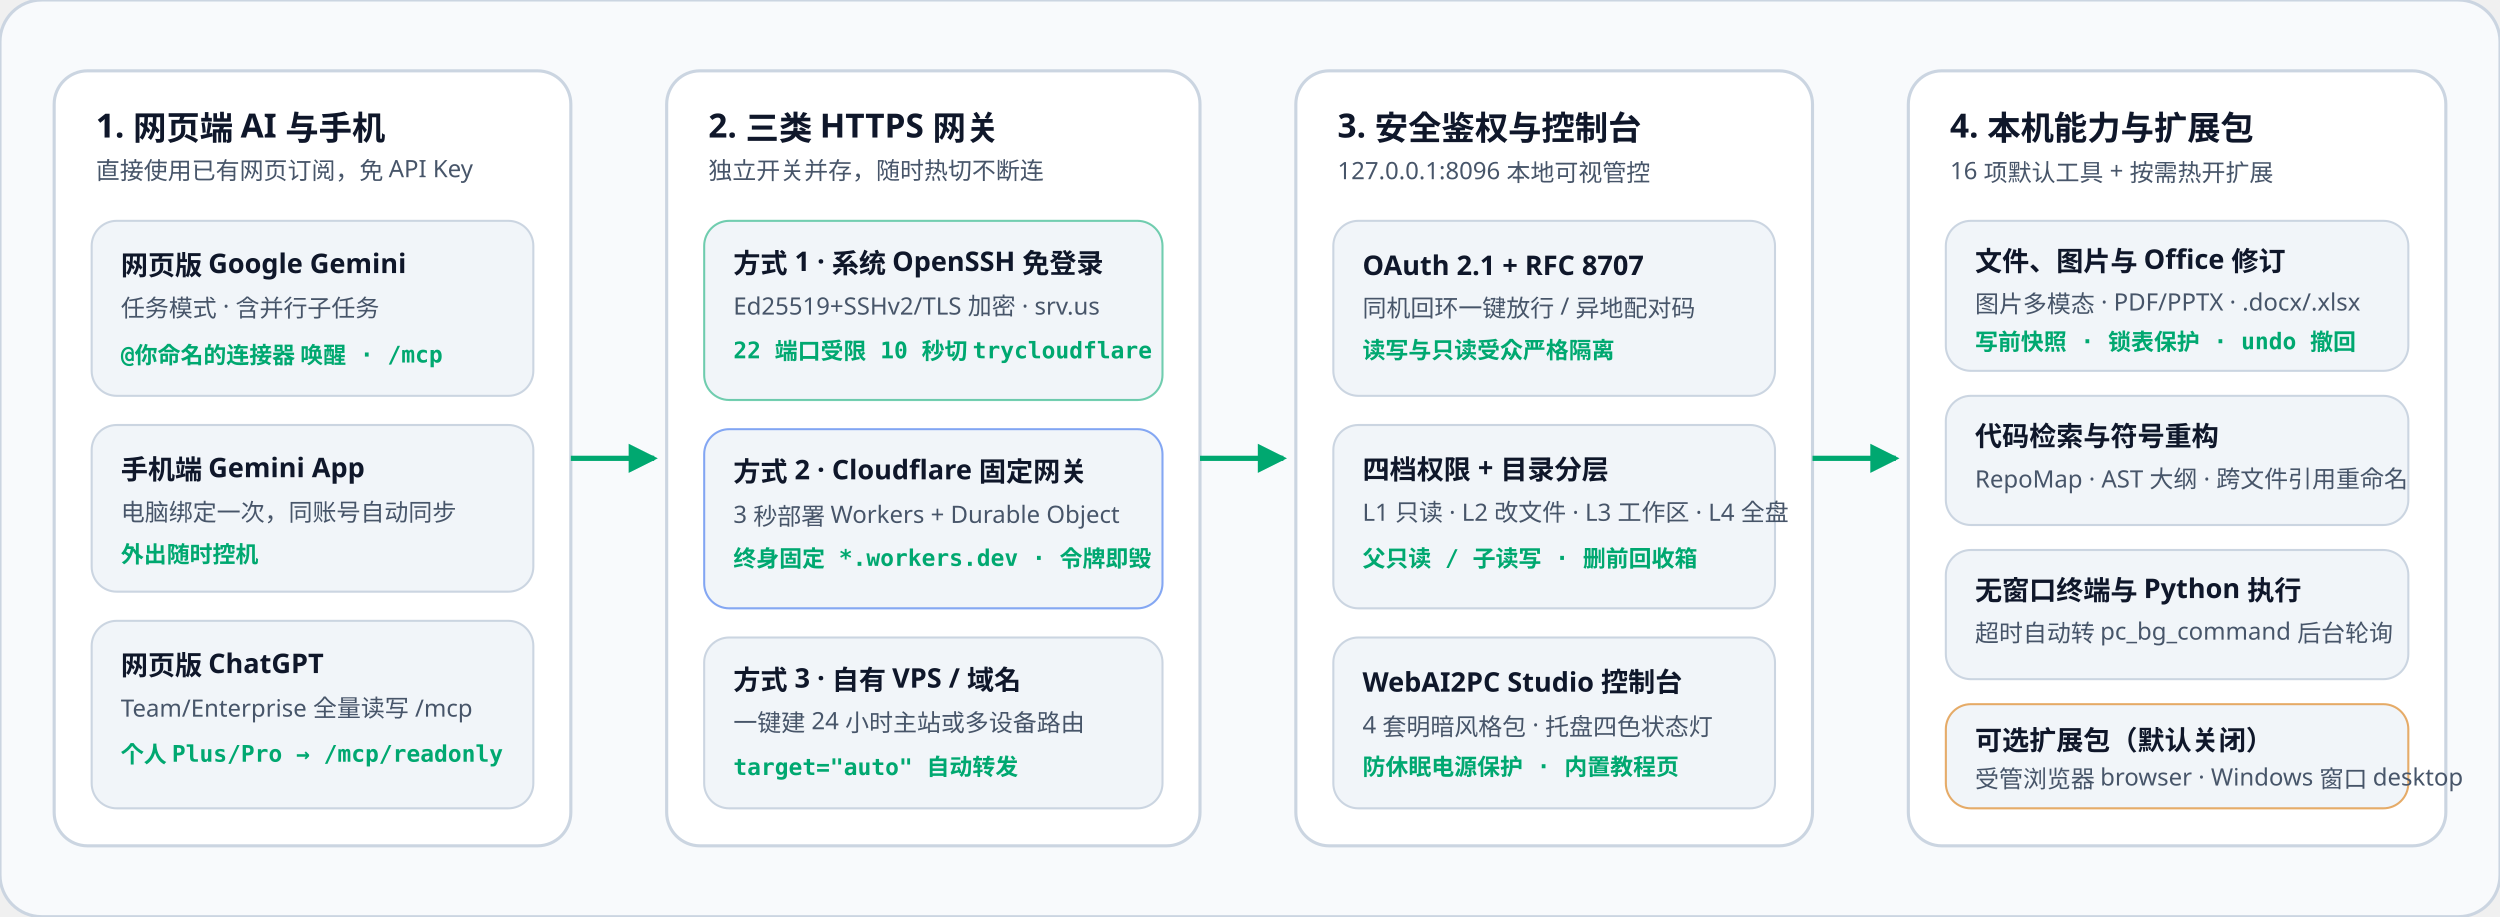
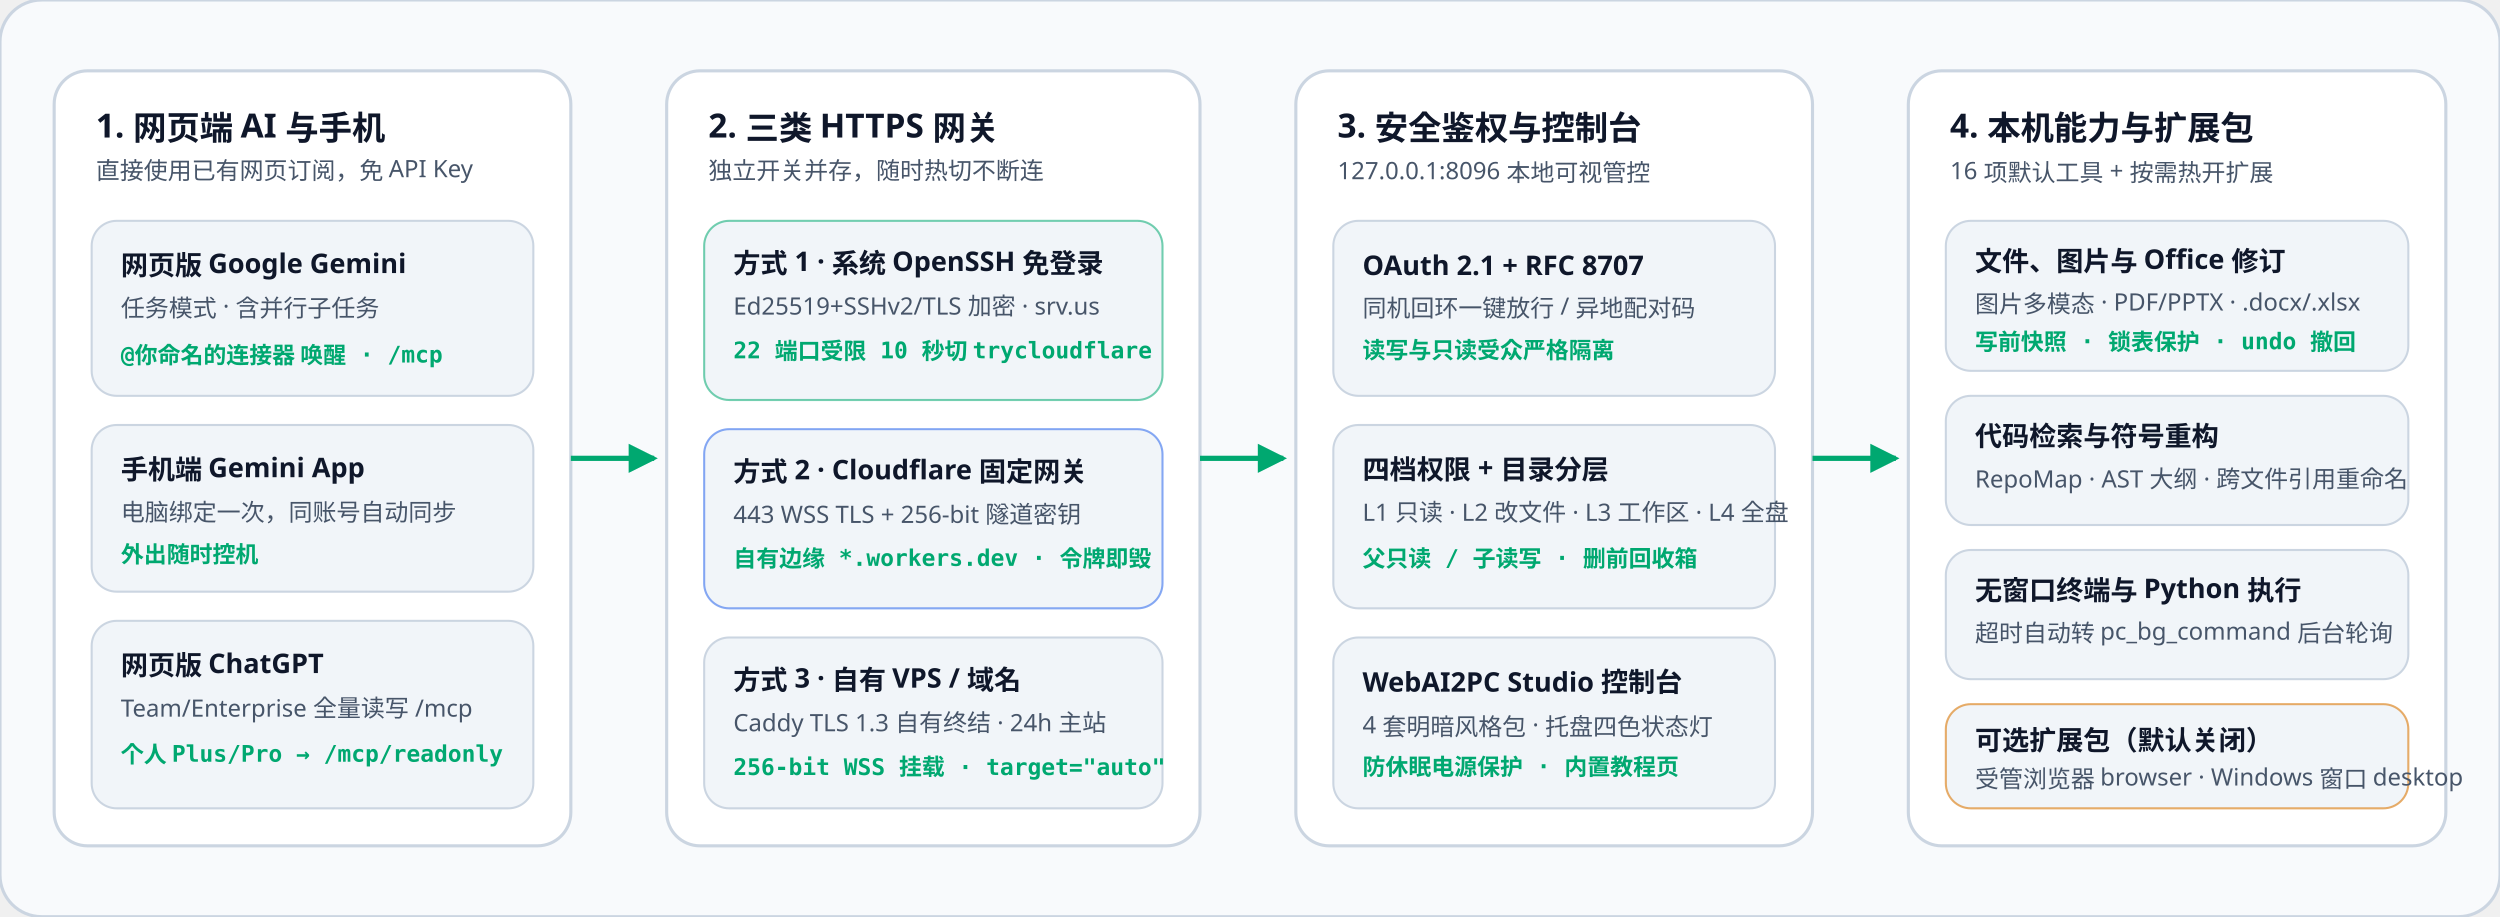
<svg xmlns="http://www.w3.org/2000/svg" viewBox="0 0 1200 440" width="1200" height="440" fill="none">
  <defs>
    <marker id="arr-arch-l" viewBox="0 0 10 10" refX="8" refY="5" markerWidth="7" markerHeight="7" orient="auto-start-reverse">
      <path d="M 1 1 L 9 5 L 1 9 z" fill="#00A870" />
    </marker>
    <style>
      .t-h { font-family: 'Segoe UI', 'PingFang SC', 'Microsoft YaHei', system-ui, sans-serif; font-size: 16px; font-weight: 700; fill: #0F172A; }
      .t-b { font-family: 'Segoe UI', 'PingFang SC', 'Microsoft YaHei', system-ui, sans-serif; font-size: 13px; font-weight: 600; fill: #0F172A; }
      .t-s { font-family: 'Segoe UI', 'PingFang SC', 'Microsoft YaHei', system-ui, sans-serif; font-size: 11.5px; fill: #475569; }
      .t-m { font-family: ui-monospace, SFMono-Regular, Menlo, Consolas, monospace; font-size: 11px; fill: #00A870; font-weight: 600; }
      .t-tag { font-family: ui-monospace, SFMono-Regular, Menlo, Consolas, monospace; font-size: 10.5px; font-weight: 700; }
    </style>
  </defs>
  <rect width="1200" height="440" rx="20" fill="#F8FAFC" stroke="#CBD5E1" stroke-width="1.5" />
  <rect x="26" y="34" width="248" height="372" rx="16" fill="#FFFFFF" stroke="#CBD5E1" stroke-width="1.5" />
  <text x="46" y="66" class="t-h">1. 网页端 AI 与手机</text>
  <text x="46" y="86" class="t-s">直接使用已有网页订阅，免 API Key</text>
  <rect x="44" y="106" width="212" height="84" rx="12" fill="#F1F5F9" stroke="#CBD5E1" />
  <text x="58" y="132" class="t-b">网页版 Google Gemini</text>
  <text x="58" y="152" class="t-s">任务模式 · 含并行子任务</text>
  <text x="58" y="174" class="t-m">@你命名的连接器 唤醒 · /mcp</text>
  <rect x="44" y="204" width="212" height="80" rx="12" fill="#F1F5F9" stroke="#CBD5E1" />
  <text x="58" y="230" class="t-b">手机端 Gemini App</text>
  <text x="58" y="250" class="t-s">电脑绑定一次，同账号自动同步</text>
  <text x="58" y="270" class="t-m">外出随时控机</text>
  <rect x="44" y="298" width="212" height="90" rx="12" fill="#F1F5F9" stroke="#CBD5E1" />
  <text x="58" y="324" class="t-b">网页版 ChatGPT</text>
  <text x="58" y="344" class="t-s">Team/Enterprise 全量读写 /mcp</text>
  <text x="58" y="366" class="t-m">个人 Plus/Pro → /mcp/readonly</text>
  <line x1="274" y1="220" x2="314" y2="220" stroke="#00A870" stroke-width="2.5" marker-end="url(#arr-arch-l)" />
  <rect x="320" y="34" width="256" height="372" rx="16" fill="#FFFFFF" stroke="#CBD5E1" stroke-width="1.5" />
  <text x="340" y="66" class="t-h">2. 三类 HTTPS 网关</text>
  <text x="340" y="86" class="t-s">独立开关并存，随时热切不断连</text>
  <rect x="338" y="106" width="220" height="86" rx="12" fill="#F1F5F9" stroke="#00A870" stroke-opacity="0.55" />
  <text x="352" y="131" class="t-b">方式 1 · 系统 OpenSSH 免登录</text>
  <text x="352" y="151" class="t-s">Ed25519+SSHv2/TLS 加密 · srv.us</text>
  <text x="352" y="172" class="t-m">22 端口受限 10 秒切 trycloudflare</text>
  <rect x="338" y="206" width="220" height="86" rx="12" fill="#F1F5F9" stroke="#2563EB" stroke-opacity="0.55" />
  <text x="352" y="231" class="t-b">方式 2 · Cloudflare 固定网关</text>
-   <text x="352" y="251" class="t-s">3 秒部署 Workers + Durable Object</text>
-   <text x="352" y="272" class="t-m" fill="#2563EB">终身固定 *.workers.dev · 令牌即毁</text>
+   <text x="352" y="251" class="t-s">443 WSS TLS + 256-bit 隧道密钥</text>
+   <text x="352" y="272" class="t-m" fill="#2563EB">自有边缘 *.workers.dev · 令牌即毁</text>
  <rect x="338" y="306" width="220" height="82" rx="12" fill="#F1F5F9" stroke="#CBD5E1" />
  <text x="352" y="331" class="t-b">方式 3 · 自有 VPS / 域名</text>
-   <text x="352" y="351" class="t-s">一键建 24 小时主站或多设备路由</text>
-   <text x="352" y="372" class="t-m">target="auto" 自动转发</text>
+   <text x="352" y="351" class="t-s">Caddy TLS 1.3 自有终结 · 24h 主站</text>
+   <text x="352" y="372" class="t-m">256-bit WSS 挂载 · target="auto"</text>
  <line x1="576" y1="220" x2="616" y2="220" stroke="#00A870" stroke-width="2.5" marker-end="url(#arr-arch-l)" />
  <rect x="622" y="34" width="248" height="372" rx="16" fill="#FFFFFF" stroke="#CBD5E1" stroke-width="1.5" />
  <text x="642" y="66" class="t-h">3. 安全鉴权与控制台</text>
  <text x="642" y="86" class="t-s">127.0.0.1:8096 本地可视管控</text>
  <rect x="640" y="106" width="212" height="84" rx="12" fill="#F1F5F9" stroke="#CBD5E1" />
  <text x="654" y="132" class="t-b">OAuth 2.1 + RFC 8707</text>
  <text x="654" y="152" class="t-s">同机回环一键放行 / 异地配对码</text>
  <text x="654" y="172" class="t-m">读写与只读受众严格隔离</text>
  <rect x="640" y="204" width="212" height="88" rx="12" fill="#F1F5F9" stroke="#CBD5E1" />
  <text x="654" y="230" class="t-b">四档权限 + 目录分层</text>
  <text x="654" y="250" class="t-s">L1 只读 · L2 改文件 · L3 工作区 · L4 全盘</text>
  <text x="654" y="272" class="t-m">父只读 / 子读写 · 删前回收箱</text>
  <rect x="640" y="306" width="212" height="82" rx="12" fill="#F1F5F9" stroke="#CBD5E1" />
  <text x="654" y="332" class="t-b">WebAI2PC Studio 控制台</text>
  <text x="654" y="352" class="t-s">4 套明暗风格包 · 托盘四色状态灯</text>
  <text x="654" y="372" class="t-m">防休眠电源保护 · 内置教程页</text>
  <line x1="870" y1="220" x2="910" y2="220" stroke="#00A870" stroke-width="2.5" marker-end="url(#arr-arch-l)" />
  <rect x="916" y="34" width="258" height="372" rx="16" fill="#FFFFFF" stroke="#CBD5E1" stroke-width="1.5" />
  <text x="936" y="66" class="t-h">4. 本机能力与扩展包</text>
  <text x="936" y="86" class="t-s">16 项默认工具 + 按需热开扩展</text>
  <rect x="934" y="106" width="222" height="72" rx="12" fill="#F1F5F9" stroke="#CBD5E1" />
  <text x="948" y="130" class="t-b">文件、图片与 Office 修订</text>
  <text x="948" y="150" class="t-s">图片多模态 · PDF/PPTX · .docx/.xlsx</text>
  <text x="948" y="168" class="t-m">写前快照 · 锁表保护 · undo 撤回</text>
  <rect x="934" y="190" width="222" height="62" rx="12" fill="#F1F5F9" stroke="#CBD5E1" />
  <text x="948" y="214" class="t-b">代码检索与符号重构</text>
  <text x="948" y="234" class="t-s">RepoMap · AST 大纲 · 跨文件引用重命名</text>
  <rect x="934" y="264" width="222" height="62" rx="12" fill="#F1F5F9" stroke="#CBD5E1" />
  <text x="948" y="288" class="t-b">无窗口终端与 Python 执行</text>
  <text x="948" y="308" class="t-s">超时自动转 pc_bg_command 后台轮询</text>
  <rect x="934" y="338" width="222" height="50" rx="12" fill="#F1F5F9" stroke="#D97706" stroke-opacity="0.6" />
  <text x="948" y="360" class="t-b">可选扩展包（默认关闭）</text>
  <text x="948" y="378" class="t-s">受管浏览器 browser · Windows 窗口 desktop</text>
</svg>
